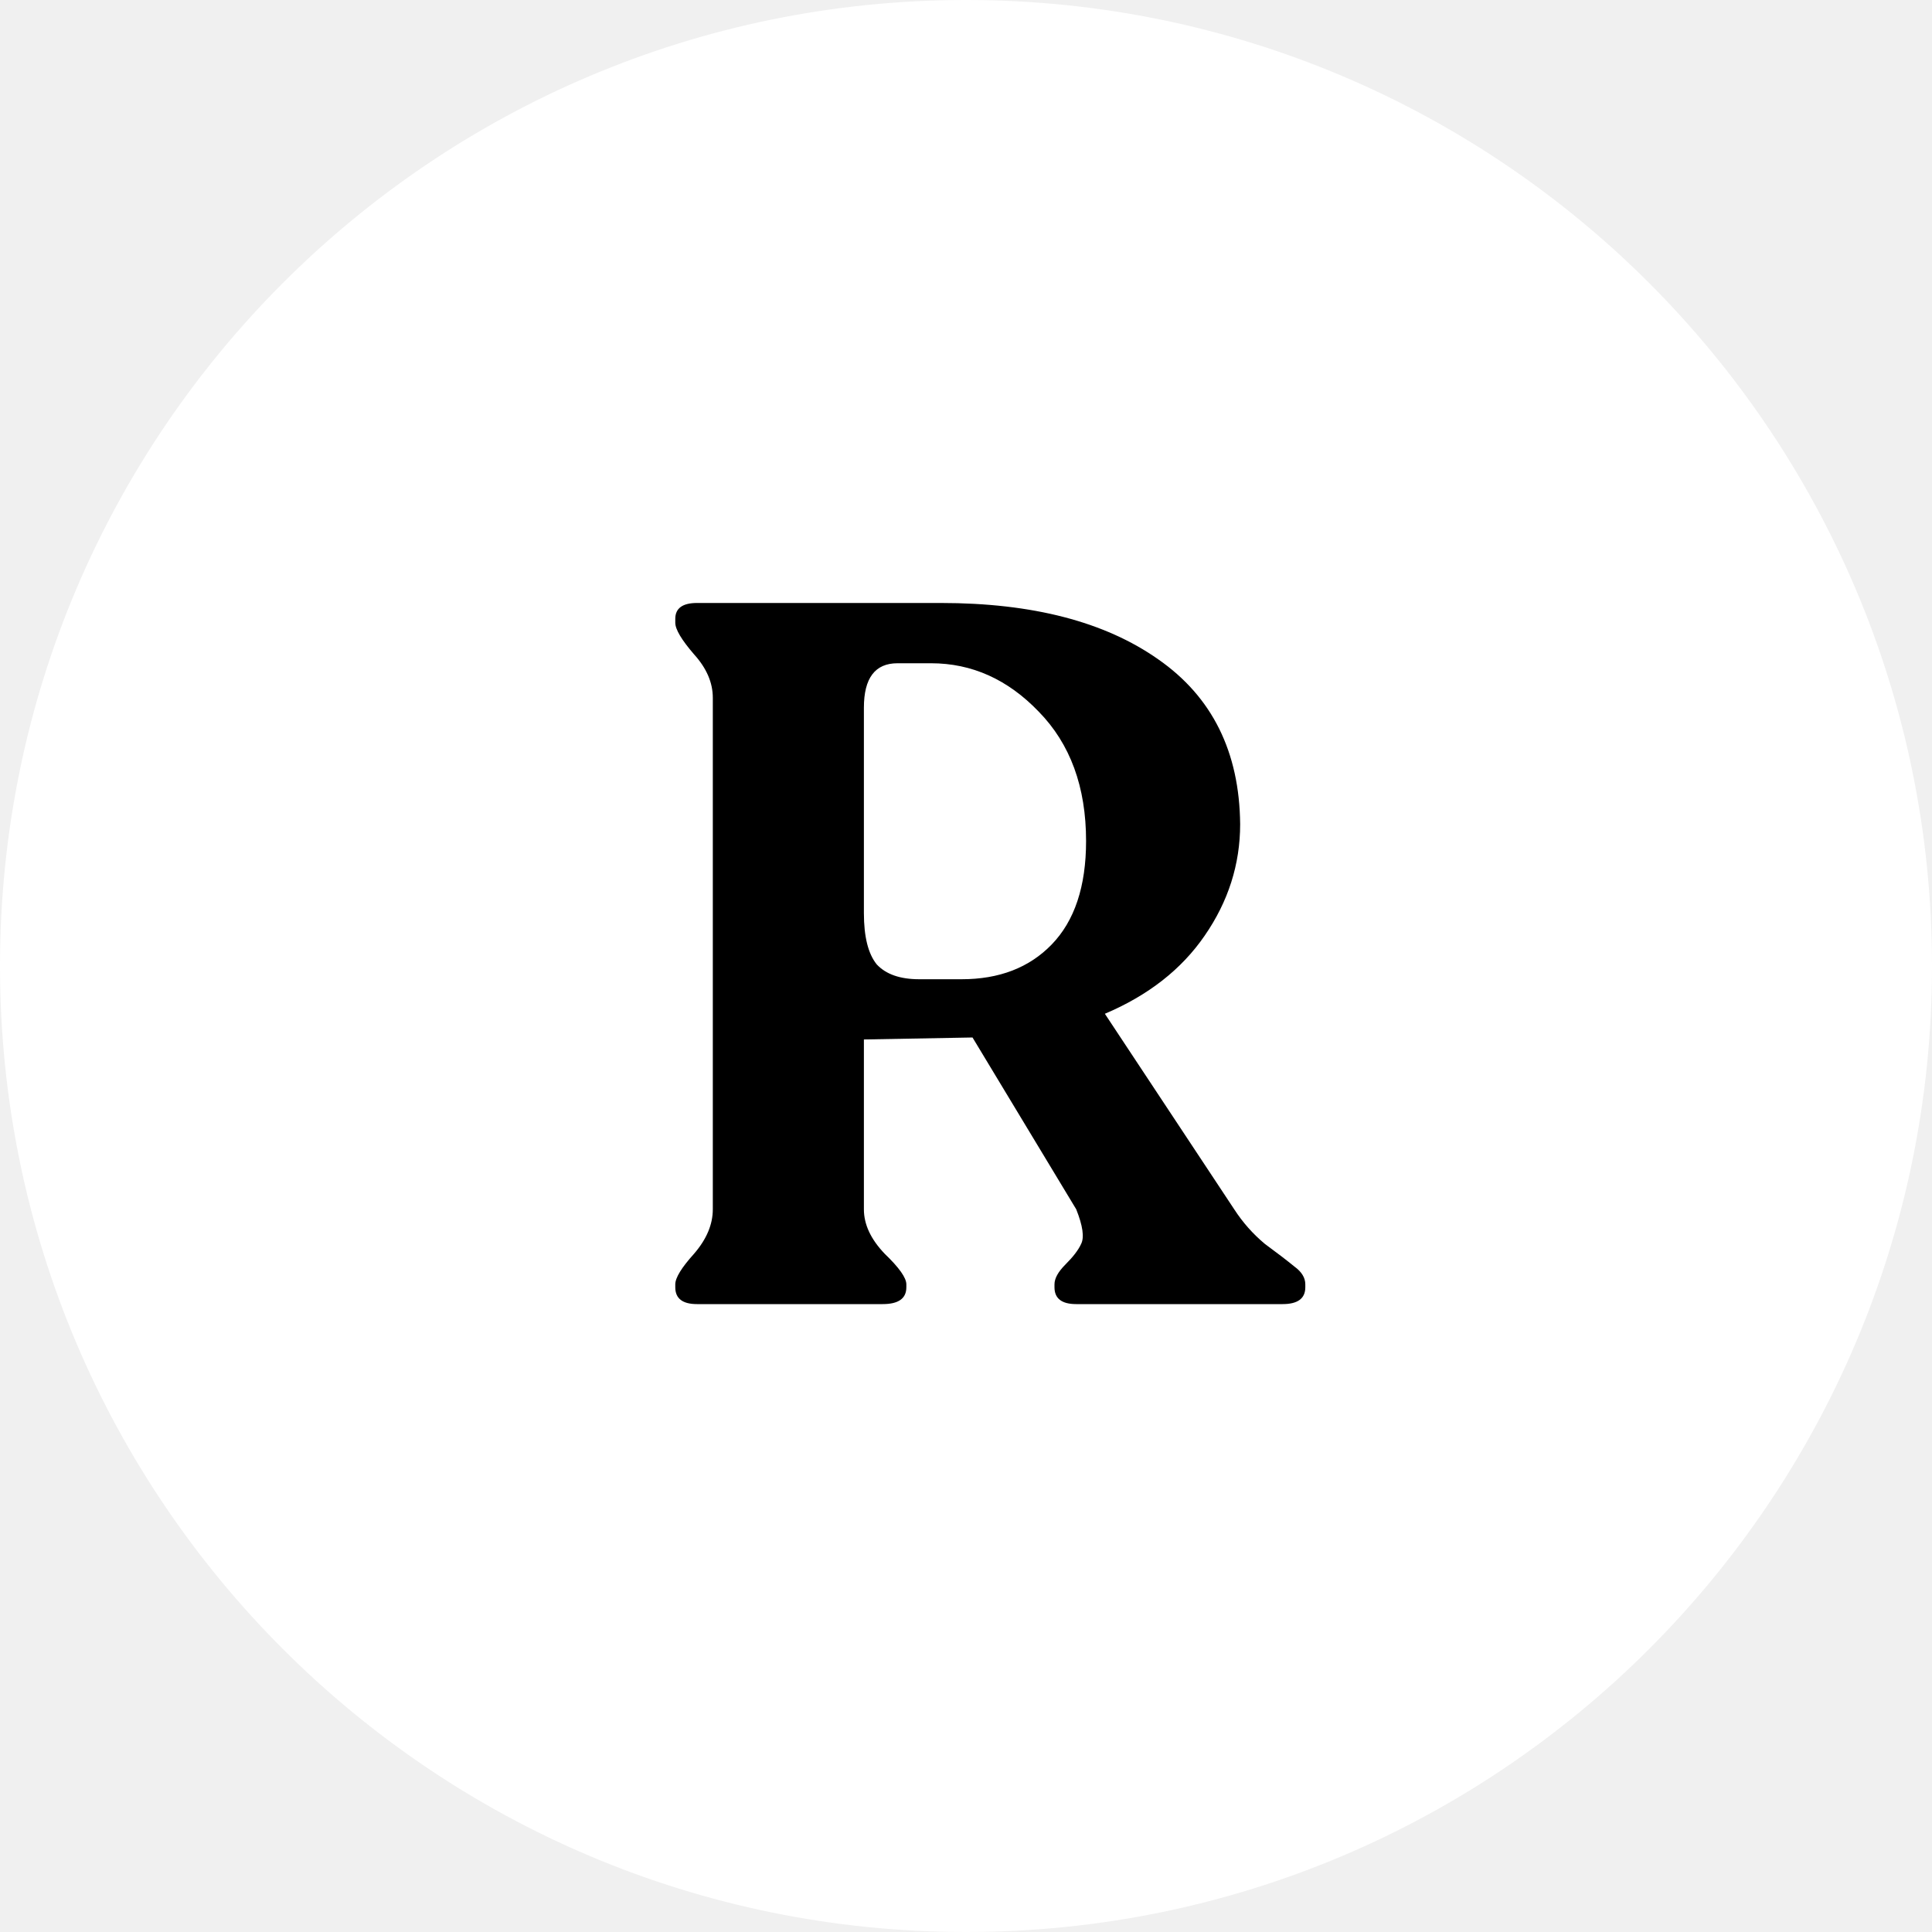
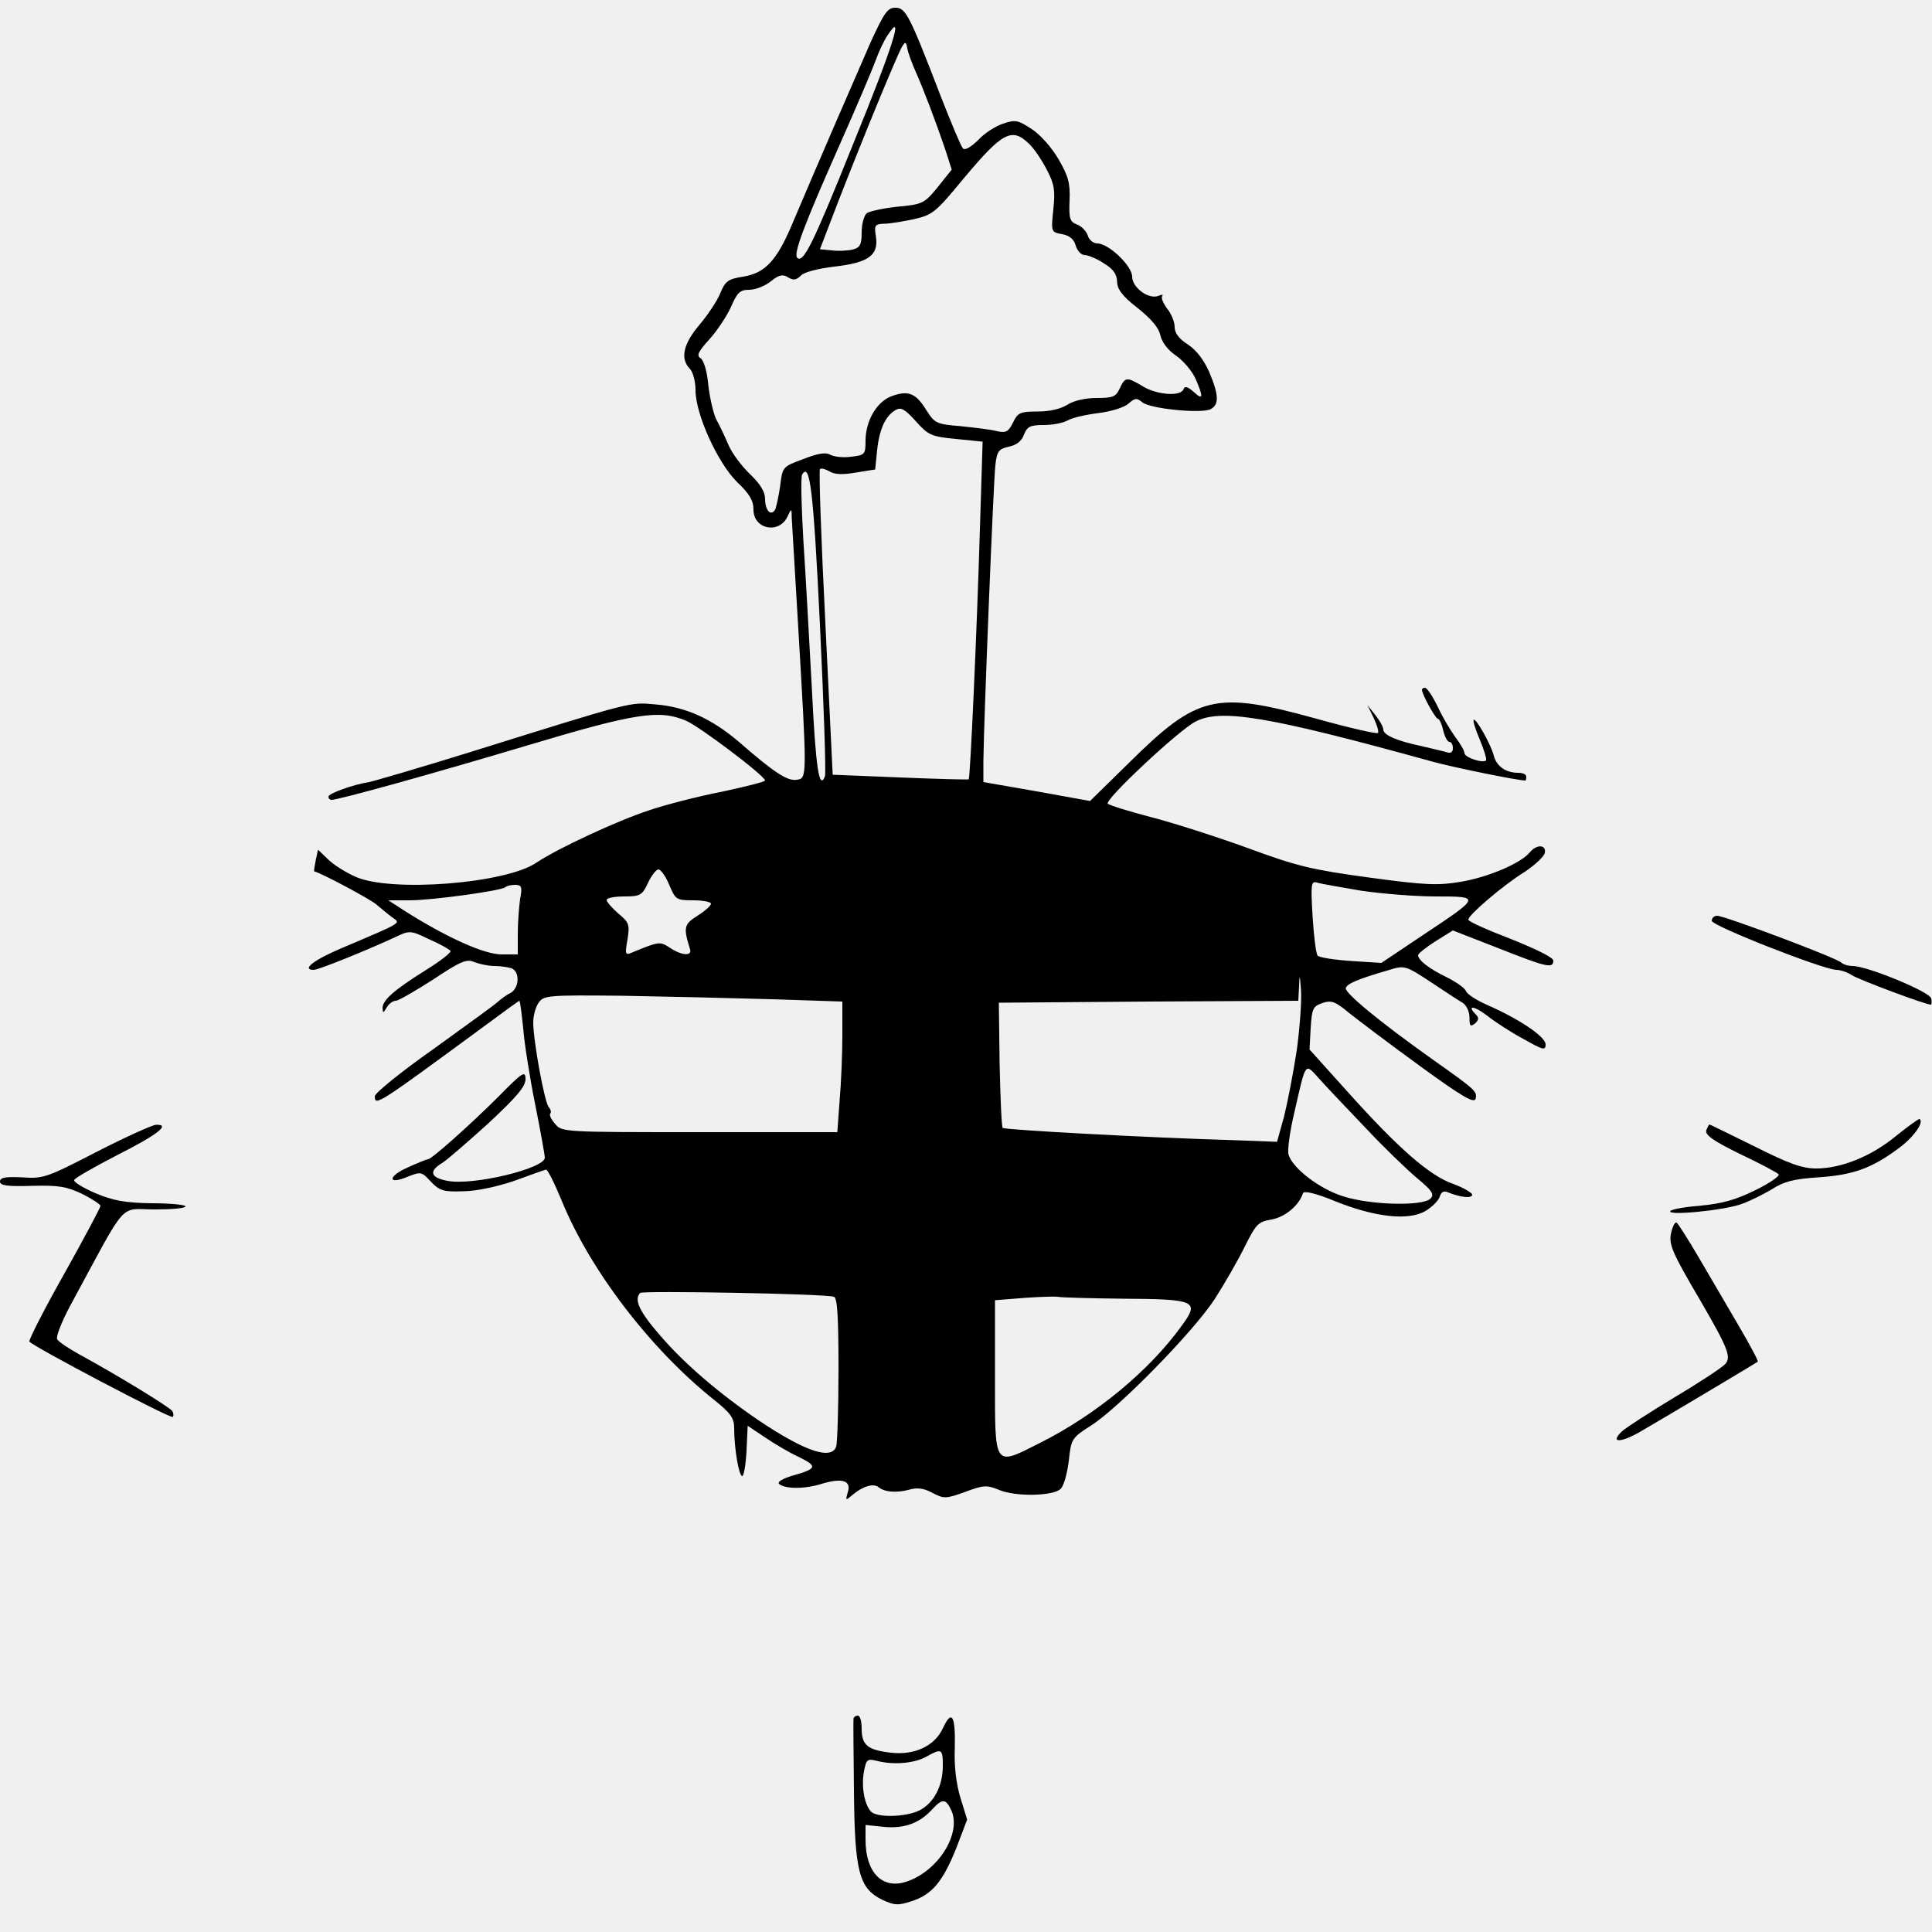
- <svg xmlns="http://www.w3.org/2000/svg" width="40" height="40" viewBox="0 0 40 40" fill="none">
-   <rect width="40" height="40" rx="20" fill="white" />
-   <path d="M25.553 25.037C25.73 25.31 25.941 25.548 26.187 25.753C26.446 25.944 26.65 26.1 26.8 26.223C26.95 26.332 27.025 26.455 27.025 26.591V26.652C27.025 26.884 26.868 27 26.555 27H22.282C21.982 27 21.832 26.884 21.832 26.652V26.591C21.832 26.468 21.907 26.332 22.057 26.182C22.22 26.019 22.329 25.876 22.384 25.753C22.452 25.617 22.418 25.378 22.282 25.037L20.135 21.48L17.886 21.521V25.037C17.886 25.351 18.029 25.657 18.316 25.957C18.615 26.244 18.765 26.455 18.765 26.591V26.652C18.765 26.884 18.602 27 18.275 27H14.431C14.131 27 13.981 26.884 13.981 26.652V26.591C13.981 26.455 14.111 26.244 14.37 25.957C14.629 25.657 14.758 25.351 14.758 25.037V14.447C14.758 14.134 14.629 13.834 14.37 13.548C14.111 13.248 13.981 13.03 13.981 12.893V12.812C13.981 12.594 14.131 12.484 14.431 12.484H19.481C21.375 12.484 22.875 12.873 23.979 13.65C25.096 14.427 25.662 15.565 25.676 17.064C25.676 17.895 25.43 18.666 24.94 19.374C24.462 20.069 23.774 20.608 22.875 20.989L25.553 25.037ZM19.031 20.274H19.91C20.687 20.274 21.307 20.035 21.771 19.558C22.248 19.068 22.486 18.352 22.486 17.412C22.486 16.294 22.159 15.401 21.505 14.733C20.864 14.066 20.122 13.732 19.276 13.732H18.581C18.118 13.732 17.886 14.038 17.886 14.652V18.904C17.886 19.395 17.975 19.749 18.152 19.967C18.343 20.172 18.636 20.274 19.031 20.274Z" fill="black" />
+ <svg xmlns="http://www.w3.org/2000/svg" version="1.0" width="500pt" height="500pt" viewBox="0 0 500 500" preserveAspectRatio="xMidYMid meet">
+   <g transform="translate(0,500) scale(0.1,-0.1)" fill="#000000" stroke="none">
+     <path d="M2252 4888 c-39 -89 -141 -324 -204 -473 -39 -91 -69 -122 -125 -131 -38 -6 -46 -11 -59 -43 -8 -20 -33 -57 -55 -83 -41 -49 -49 -86 -24 -112 8 -8 15 -32 15 -56 0 -62 57 -187 107 -237 33 -31 43 -49 43 -72 0 -51 66 -64 88 -18 10 22 11 22 11 -3 1 -14 8 -135 16 -270 24 -407 24 -404 -3 -408 -24 -4 -58 18 -152 100 -70 59 -137 89 -214 95 -67 6 -52 10 -481 -124 -132 -41 -249 -75 -260 -77 -39 -6 -105 -29 -105 -38 0 -4 3 -8 8 -8 18 0 260 67 504 140 283 85 344 94 413 65 34 -14 205 -143 205 -155 0 -3 -51 -16 -112 -29 -62 -12 -147 -34 -188 -48 -85 -28 -237 -99 -291 -135 -79 -55 -378 -78 -469 -37 -25 11 -57 31 -71 45 l-26 25 -6 -28 c-3 -15 -5 -28 -4 -28 22 -6 143 -71 160 -85 12 -10 31 -26 42 -34 22 -16 31 -11 -129 -79 -74 -31 -107 -57 -74 -57 13 0 143 53 216 87 31 15 36 15 83 -8 28 -12 52 -26 55 -30 2 -4 -26 -26 -63 -49 -83 -52 -113 -78 -113 -99 1 -14 2 -13 11 2 5 9 16 17 23 17 7 0 50 25 97 55 72 48 87 54 107 45 13 -5 36 -10 52 -10 15 0 35 -3 44 -6 22 -9 20 -51 -3 -64 -11 -5 -25 -16 -33 -23 -7 -7 -82 -61 -165 -121 -84 -59 -153 -115 -153 -123 0 -27 8 -21 287 184 47 35 86 63 87 63 2 0 6 -32 10 -71 3 -39 17 -128 31 -197 14 -70 25 -132 25 -138 0 -28 -186 -73 -252 -60 -44 8 -49 25 -14 46 13 8 67 55 120 103 73 68 96 95 96 114 0 23 -7 19 -70 -45 -71 -71 -173 -162 -182 -162 -3 0 -26 -9 -52 -21 -53 -23 -54 -47 0 -24 33 13 35 13 59 -13 22 -23 32 -27 83 -25 34 0 89 12 133 27 41 15 77 28 82 29 4 1 22 -35 41 -81 73 -179 229 -383 393 -514 44 -35 53 -48 53 -74 0 -52 12 -124 21 -124 4 0 9 29 11 65 l3 65 45 -30 c25 -17 64 -40 88 -51 49 -24 46 -30 -17 -48 -24 -7 -40 -16 -35 -21 15 -14 67 -14 111 0 53 16 77 8 67 -22 -6 -22 -6 -22 12 -7 27 23 55 31 68 20 16 -13 47 -15 80 -6 21 6 38 3 60 -9 29 -15 34 -15 84 3 48 18 56 18 88 5 42 -18 141 -16 159 3 8 7 17 40 21 72 6 58 8 60 58 92 72 46 263 241 319 326 25 39 61 101 78 136 30 60 35 65 70 71 34 6 71 36 81 68 3 7 33 0 84 -21 102 -41 189 -51 233 -25 17 10 34 27 37 37 4 13 11 16 22 11 32 -13 62 -16 62 -6 0 5 -22 18 -49 28 -61 21 -142 92 -273 238 l-99 110 3 55 c3 50 6 57 30 65 23 8 33 5 70 -26 24 -19 106 -81 183 -137 110 -80 141 -98 144 -84 4 19 -1 23 -114 103 -135 96 -226 171 -222 183 3 11 30 23 113 47 39 12 42 11 106 -31 36 -24 74 -49 83 -54 10 -6 18 -23 18 -38 0 -22 2 -25 14 -16 10 9 11 15 3 23 -25 25 -6 24 28 -2 20 -16 63 -44 95 -61 51 -29 57 -30 57 -14 0 20 -68 66 -153 103 -27 12 -51 28 -53 35 -3 8 -26 24 -50 36 -44 21 -74 44 -74 57 0 4 20 20 45 36 l45 28 118 -46 c126 -50 142 -53 142 -32 0 8 -45 30 -110 56 -60 23 -110 45 -110 50 0 12 90 89 145 123 27 18 51 40 53 50 4 21 -21 23 -39 1 -23 -28 -107 -64 -178 -76 -60 -10 -91 -9 -238 11 -147 20 -186 29 -313 76 -80 29 -192 65 -250 80 -58 15 -109 31 -113 35 -10 9 181 188 226 212 65 35 187 15 614 -103 54 -15 221 -49 241 -49 1 0 2 5 2 10 0 6 -9 10 -21 10 -32 0 -56 17 -63 44 -7 29 -47 99 -52 93 -3 -2 5 -26 16 -52 11 -26 18 -50 16 -53 -9 -8 -56 8 -56 19 0 6 -11 25 -24 42 -13 18 -34 53 -46 80 -13 26 -27 47 -32 47 -4 0 -8 -2 -8 -5 0 -12 35 -75 41 -75 4 0 10 -13 14 -30 4 -17 11 -30 16 -30 5 0 9 -7 9 -16 0 -12 -6 -15 -22 -9 -13 3 -41 10 -63 15 -61 13 -95 28 -95 42 0 7 -10 24 -21 38 l-20 25 16 -33 c9 -19 14 -36 11 -39 -3 -3 -77 14 -163 38 -257 71 -304 60 -480 -114 l-102 -100 -138 25 -138 24 0 55 c1 100 26 723 31 765 4 37 9 42 35 48 19 4 33 14 39 31 8 21 16 25 50 25 23 0 51 5 63 12 12 7 48 15 80 19 33 4 67 15 77 24 17 15 22 16 36 4 20 -17 153 -30 177 -18 22 12 22 35 -3 95 -14 32 -33 57 -55 72 -24 15 -35 30 -35 46 0 13 -9 35 -20 48 -10 14 -16 28 -12 32 3 4 -1 4 -11 0 -25 -9 -67 22 -67 50 0 28 -61 86 -90 86 -10 0 -22 9 -25 21 -4 11 -16 24 -28 28 -18 7 -21 15 -19 62 2 44 -3 63 -28 106 -17 30 -48 65 -70 79 -35 23 -42 25 -74 14 -19 -6 -49 -25 -65 -43 -19 -18 -34 -27 -39 -21 -5 5 -30 65 -57 134 -82 213 -91 230 -118 230 -20 0 -29 -13 -65 -92z m-43 -258 c-106 -264 -130 -312 -146 -297 -10 11 19 87 109 290 44 99 86 198 94 220 8 23 22 53 32 67 42 64 15 -25 -89 -280z m161 184 c19 -43 50 -123 78 -206 l15 -47 -36 -45 c-35 -43 -40 -45 -105 -51 -37 -4 -73 -12 -79 -17 -7 -6 -13 -28 -13 -49 0 -32 -4 -40 -24 -45 -13 -3 -37 -4 -53 -2 l-31 3 48 125 c65 167 153 381 165 400 8 13 10 12 13 -5 2 -11 12 -39 22 -61z m295 -188 c13 -13 33 -43 45 -67 19 -36 21 -53 16 -101 -6 -58 -6 -59 23 -64 20 -4 31 -14 35 -30 4 -13 14 -24 23 -24 8 0 31 -9 49 -21 25 -15 34 -28 35 -47 0 -20 13 -38 53 -69 35 -28 55 -51 59 -71 4 -17 19 -38 40 -52 19 -13 42 -40 51 -60 21 -49 20 -57 -5 -34 -16 14 -23 15 -26 7 -7 -20 -69 -15 -105 7 -42 25 -46 25 -60 -5 -10 -22 -18 -25 -60 -25 -30 0 -59 -7 -75 -17 -17 -11 -46 -18 -77 -18 -46 0 -52 -3 -64 -28 -12 -24 -18 -28 -41 -23 -14 4 -56 9 -94 13 -63 5 -68 8 -88 39 -28 46 -47 54 -88 40 -41 -13 -71 -64 -71 -117 0 -35 -2 -37 -37 -41 -21 -3 -45 0 -54 5 -11 7 -32 4 -70 -11 -54 -20 -54 -20 -60 -70 -4 -27 -10 -55 -13 -61 -11 -18 -26 -2 -26 28 0 18 -12 38 -39 64 -21 20 -46 53 -55 74 -9 21 -23 51 -32 67 -8 16 -17 56 -21 90 -3 36 -12 64 -20 69 -11 7 -6 17 23 49 20 22 45 60 56 84 16 37 23 44 47 44 16 0 41 10 56 22 21 17 31 19 45 10 13 -8 21 -7 33 5 8 9 45 18 86 23 88 10 115 29 108 77 -5 30 -3 33 21 34 15 0 50 6 78 12 48 11 56 18 127 104 102 122 126 135 172 89z m-191 -762 l69 -7 -7 -226 c-8 -269 -25 -643 -29 -648 -2 -1 -82 1 -178 5 l-174 7 -19 393 c-11 216 -17 395 -14 398 4 3 14 0 25 -6 12 -8 34 -9 68 -3 l50 8 5 50 c6 56 22 89 48 104 14 8 24 2 52 -29 32 -36 40 -40 104 -46z m-352 -481 c10 -207 16 -384 13 -392 -15 -38 -24 22 -34 229 -7 124 -16 296 -22 383 -5 87 -7 163 -3 169 20 33 29 -39 46 -389z m-390 -673 c16 -38 18 -40 62 -40 25 0 46 -4 46 -9 0 -5 -16 -19 -35 -31 -35 -22 -37 -30 -19 -87 5 -18 -22 -16 -52 4 -26 17 -28 17 -98 -12 -18 -8 -19 -5 -12 34 6 38 4 44 -24 67 -16 14 -30 30 -30 35 0 5 20 9 45 9 42 0 47 3 62 35 9 19 21 35 27 35 6 0 19 -18 28 -40z m1790 -15 c54 -8 141 -15 194 -15 117 0 117 0 -35 -101 l-106 -71 -79 5 c-43 3 -82 9 -86 14 -4 4 -10 50 -13 101 -5 84 -4 92 11 88 9 -3 61 -12 114 -21z m-2176 -22 c-3 -21 -6 -62 -6 -90 l0 -53 -42 0 c-44 0 -138 42 -245 109 l-48 31 55 0 c59 0 239 25 248 34 3 3 14 6 25 6 17 0 19 -5 13 -37z m2010 -391 c-9 -59 -24 -136 -33 -172 l-18 -65 -105 4 c-238 7 -599 27 -605 32 -3 3 -6 78 -8 165 l-2 159 388 3 387 2 2 38 c1 32 2 31 5 -11 2 -26 -3 -96 -11 -155z m-1358 132 l182 -6 0 -87 c0 -47 -3 -123 -7 -168 l-6 -83 -356 0 c-350 0 -357 0 -374 21 -10 11 -16 23 -13 27 3 3 2 10 -4 17 -11 13 -40 172 -40 219 0 17 6 40 14 51 13 19 24 20 217 18 112 -2 286 -6 387 -9z m1537 -334 c44 -47 103 -104 130 -127 41 -34 48 -44 37 -55 -20 -20 -155 -17 -226 6 -61 19 -130 72 -141 107 -4 10 3 61 15 111 31 135 26 128 67 83 20 -22 73 -78 118 -125z m-1377 -436 c9 -2 12 -49 12 -188 0 -101 -3 -191 -6 -200 -13 -35 -81 -12 -199 67 -103 70 -193 147 -255 219 -56 64 -70 95 -53 112 7 6 476 -2 501 -10z m746 -5 c191 -1 201 -6 155 -69 -84 -117 -222 -231 -367 -304 -121 -61 -117 -67 -117 169 l0 200 75 6 c41 3 81 4 87 3 7 -2 82 -4 167 -5z" />
+     <path d="M4430 2617 c0 -13 290 -127 323 -127 10 0 28 -6 40 -14 19 -12 190 -76 204 -76 2 0 3 7 1 16 -3 17 -166 84 -203 84 -12 0 -25 4 -30 9 -12 12 -302 121 -321 121 -8 0 -14 -6 -14 -13z" />
+     <path d="M4908 2061 c-64 -53 -142 -85 -208 -85 -35 0 -70 12 -159 57 -63 31 -116 57 -117 57 -1 0 -5 -7 -8 -15 -4 -12 17 -27 86 -61 51 -24 96 -48 101 -53 4 -4 -23 -23 -60 -41 -50 -25 -87 -35 -140 -40 -39 -3 -75 -9 -80 -14 -12 -13 137 1 184 18 23 8 58 26 80 39 29 19 56 26 118 30 90 6 138 23 207 74 40 29 68 68 56 77 -1 2 -29 -18 -60 -43z" />
+     <path d="M250 2019 c-128 -66 -138 -70 -192 -66 -44 2 -58 0 -58 -11 0 -10 18 -13 83 -11 69 2 90 -2 130 -21 26 -13 47 -27 47 -31 0 -4 -42 -83 -94 -176 -52 -92 -92 -171 -90 -175 8 -12 365 -200 371 -195 3 3 2 10 -1 15 -6 10 -142 93 -241 147 -27 15 -53 32 -57 39 -4 6 12 47 36 91 149 275 122 245 217 245 44 0 79 3 79 8 0 4 -39 8 -88 8 -68 1 -100 7 -145 26 -32 14 -57 29 -55 34 1 5 52 34 112 65 105 53 139 80 99 78 -10 -1 -79 -32 -153 -70z" />
+     <path d="M4325 1810 c-7 -30 2 -51 75 -175 72 -124 81 -147 65 -165 -8 -9 -67 -48 -131 -86 -63 -38 -125 -78 -136 -88 -33 -31 -4 -31 49 0 64 37 297 176 302 180 2 2 -21 45 -51 96 -30 51 -76 130 -103 176 -27 46 -52 85 -56 88 -4 2 -10 -9 -14 -26z" />
+     <path d="M2209 553 c-1 -5 0 -89 1 -188 2 -210 13 -252 74 -282 31 -14 40 -15 76 -3 53 17 81 52 116 140 l27 71 -17 55 c-11 36 -17 81 -15 131 2 84 -8 100 -31 50 -21 -45 -72 -70 -134 -63 -60 7 -76 19 -76 62 0 19 -4 34 -10 34 -5 0 -10 -3 -11 -7z m231 -123 c0 -52 -23 -96 -60 -115 -35 -18 -114 -20 -127 -2 -17 20 -24 66 -17 103 6 31 9 33 33 27 42 -11 95 -7 127 10 41 23 44 22 44 -23z m22 -115 c27 -60 -34 -158 -117 -185 -62 -20 -105 24 -105 109 l0 38 48 -5 c53 -5 93 10 126 47 25 27 34 26 48 -4z" />
+   </g>
</svg>
